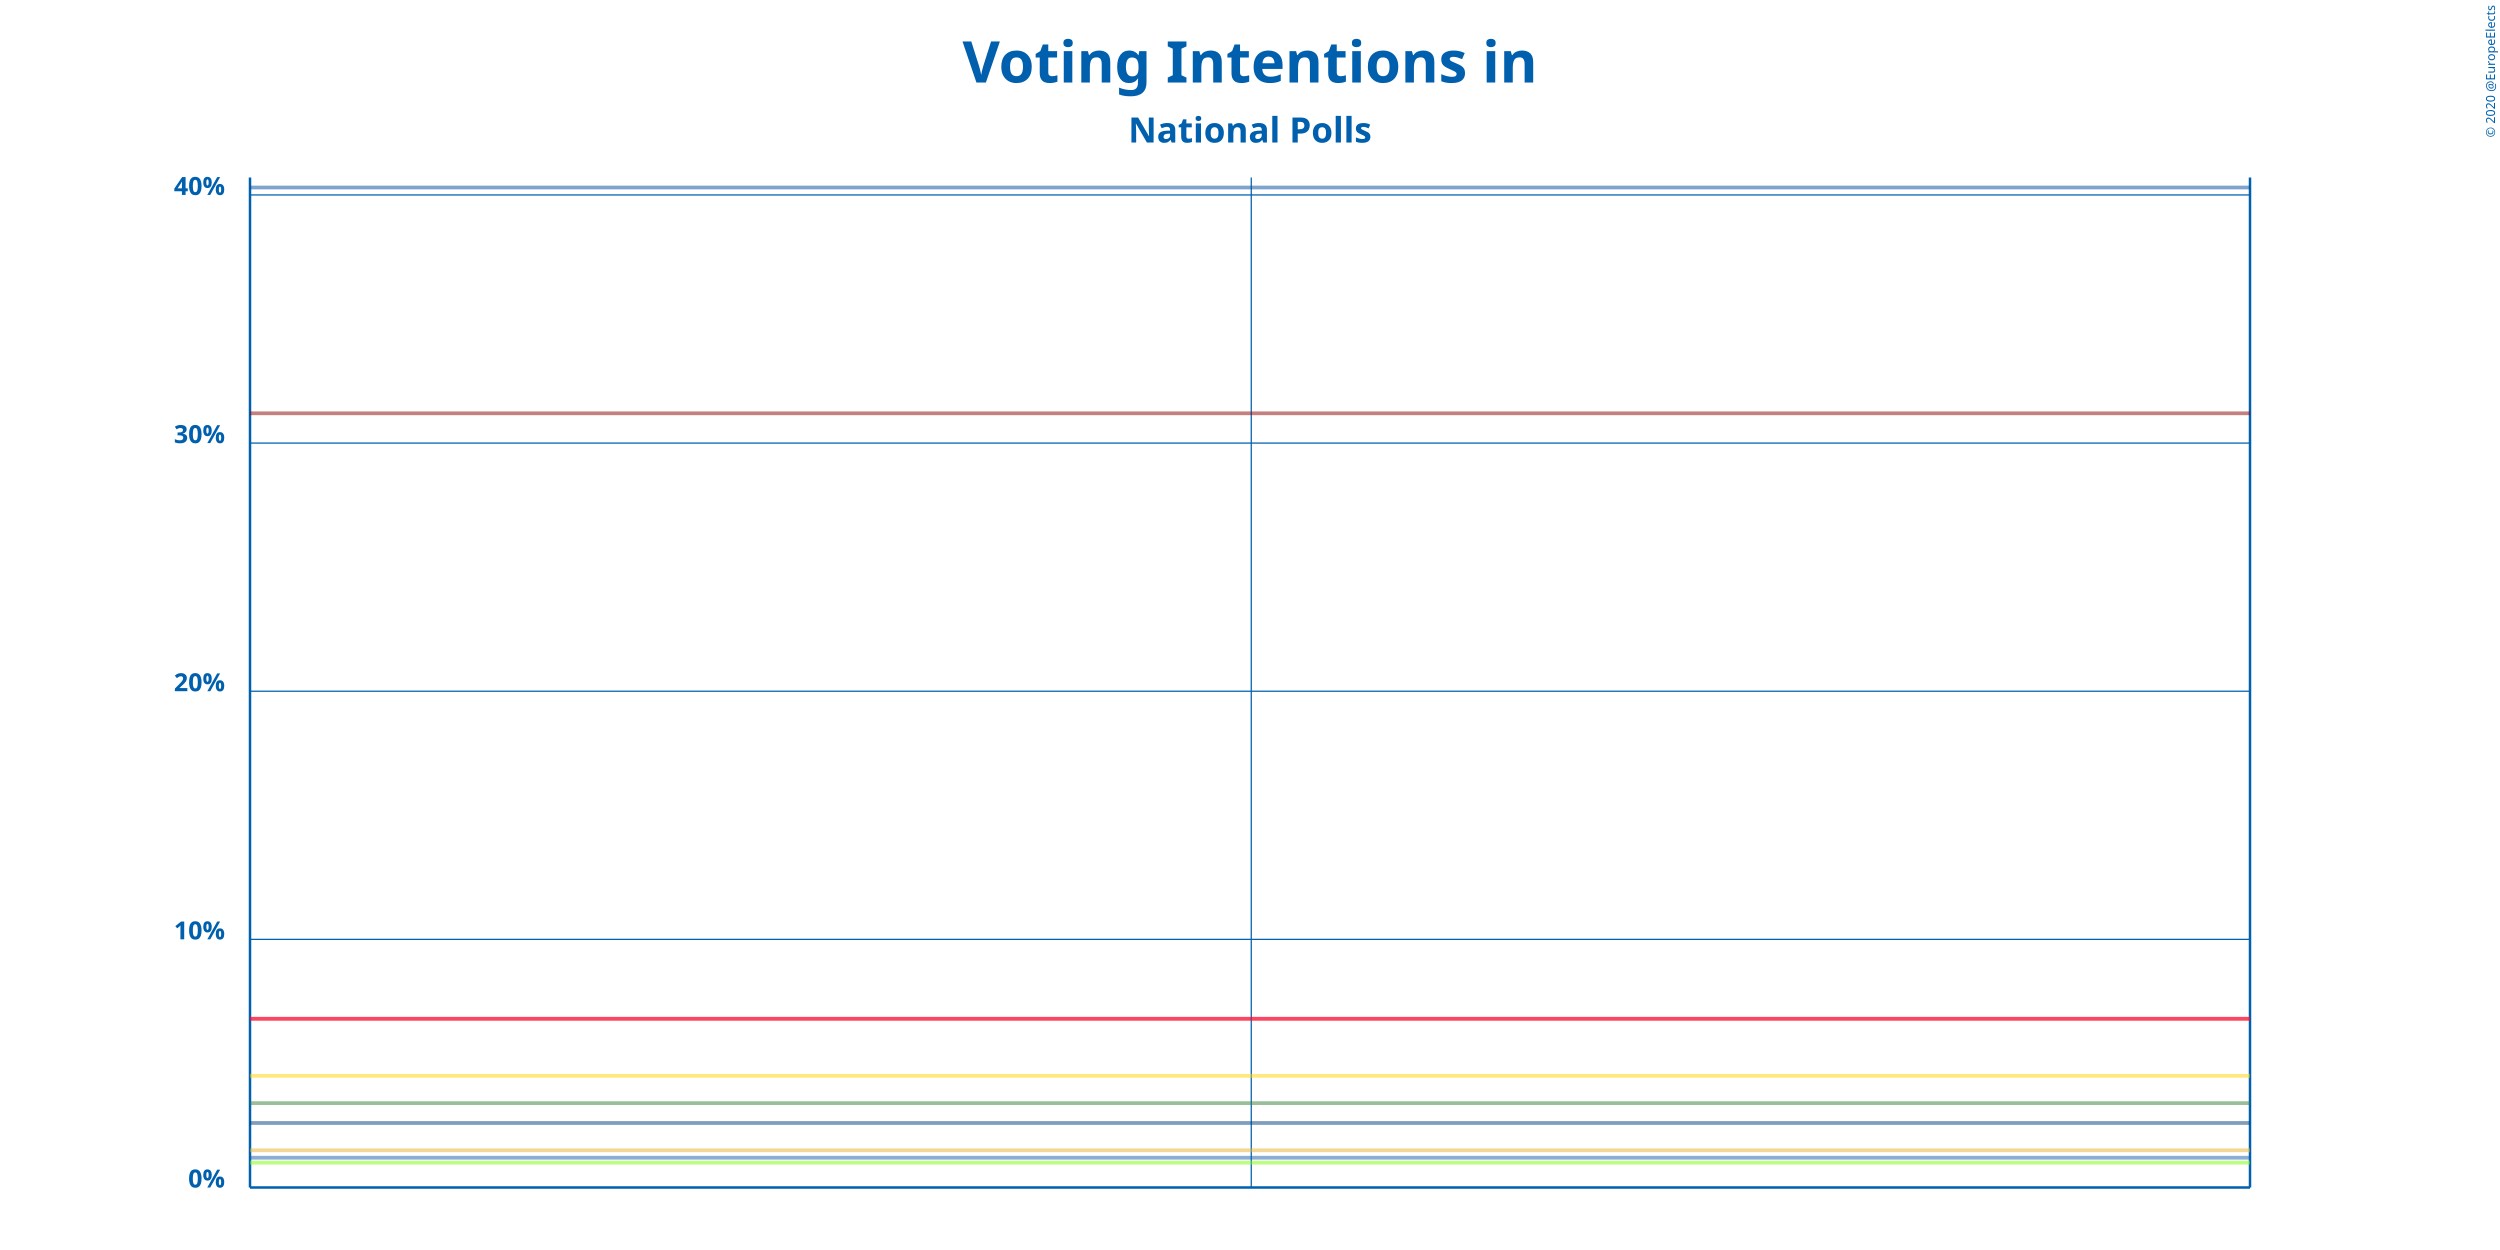
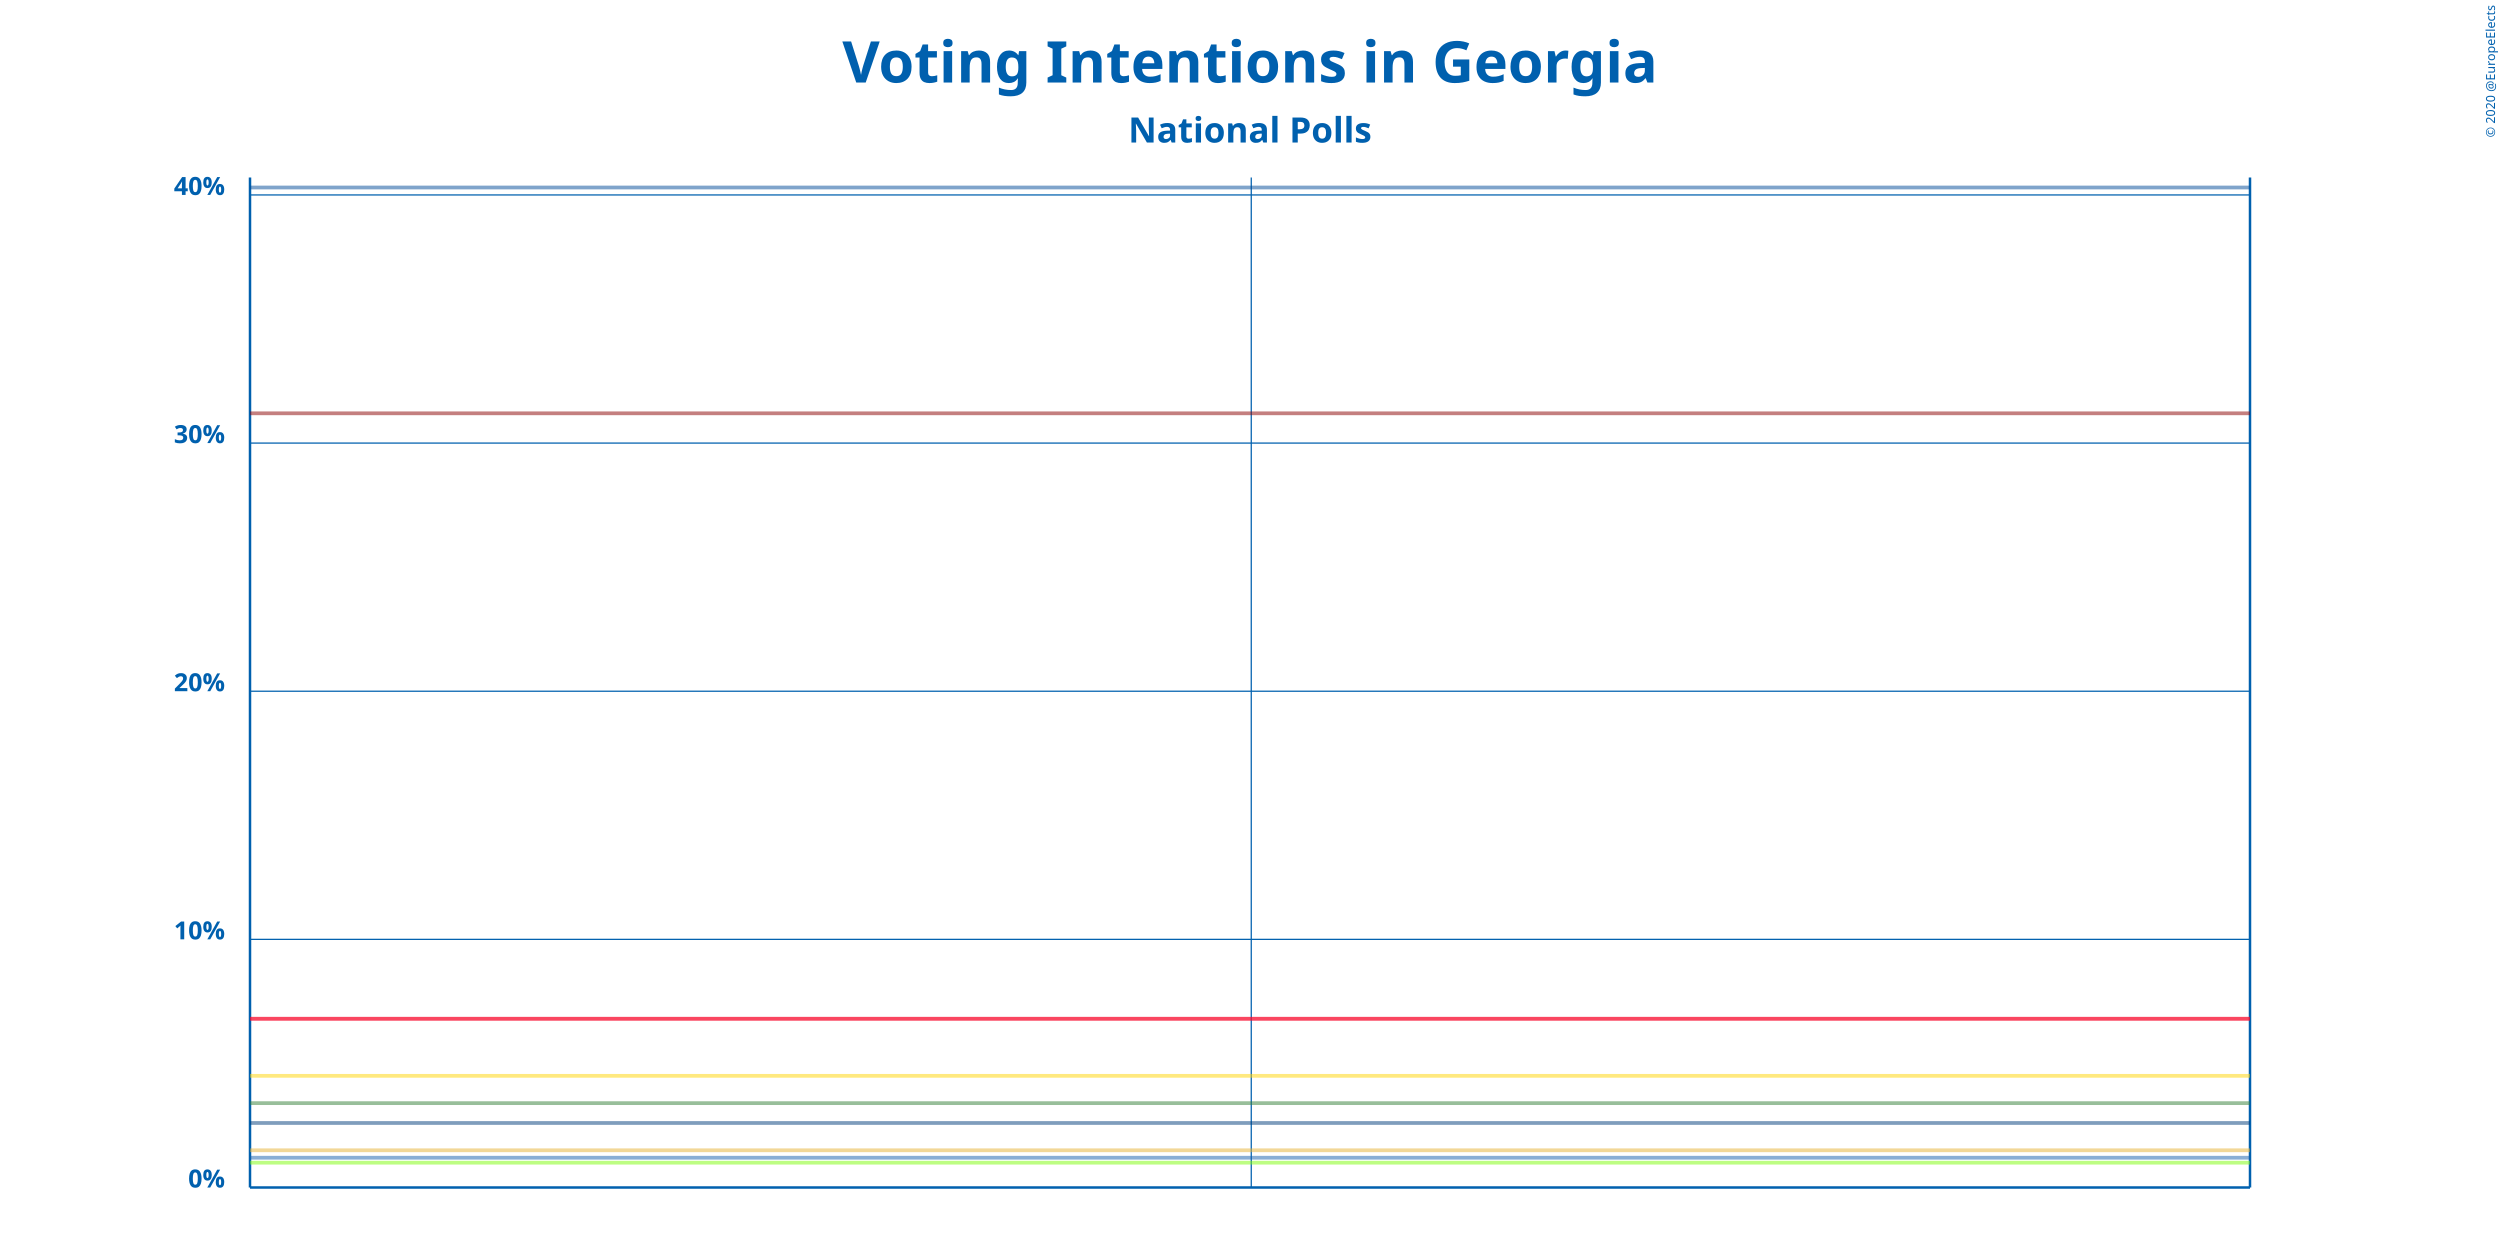
<svg HEIGHT="1000" WIDTH="2000">
  <rect fill="#FFFFFF" height="1000" stroke="none" width="2000" x="0" y="0" />
-   <text fill="#0060AE" font-family="'Advent Pro'" font-size="46px" font-style="normal" font-weight="bold" text-align="center" text-anchor="middle" x="1000" y="66">Voting Intentions in </text>
+   <text fill="#0060AE" font-family="'Advent Pro'" font-size="46px" font-style="normal" font-weight="bold" text-align="center" text-anchor="middle" x="1000" y="66">Voting Intentions in Georgia</text>
  <text fill="#0060AE" font-family="'Advent Pro'" font-size="28px" font-style="normal" font-weight="bold" text-align="center" text-anchor="middle" x="1000" y="114">National Polls</text>
  <text fill="#0060AE" font-family="'Advent Pro'" font-size="10px" font-style="normal" font-weight="normal" text-align="center" text-anchor="end" transform="rotate(270)" x="-4" y="1996">© 2020 @EuropeElects</text>
  <g>
    <g>
      <line stroke="#0060AE" stroke-width="2" x1="200.0" x2="1800.0" y1="950.0" y2="950.0" />
      <text fill="#0060AE" font-family="'Advent Pro'" font-size="20px" font-style="normal" font-weight="bold" text-align="center" text-anchor="end" x="180.0" y="950.0">0%</text>
      <line stroke="#0060AE" stroke-width="2" x1="200.0" x2="200.0" y1="950.0" y2="142.0" />
      <line stroke="#0060AE" stroke-width="2" x1="1800.0" x2="1800.0" y1="950.0" y2="142.0" />
      <line stroke="#0060AE" stroke-width="1" x1="1001.001" x2="1001.001" y1="950.0" y2="142.0" />
      <line stroke="#0060AE" stroke-width="1" x1="200.0" x2="1800.0" y1="751.489" y2="751.489" />
      <text fill="#0060AE" font-family="'Advent Pro'" font-size="20px" font-style="normal" font-weight="bold" text-align="center" text-anchor="end" x="180.0" y="751.489">10%</text>
      <line stroke="#0060AE" stroke-width="1" x1="200.0" x2="1800.0" y1="552.978" y2="552.978" />
      <text fill="#0060AE" font-family="'Advent Pro'" font-size="20px" font-style="normal" font-weight="bold" text-align="center" text-anchor="end" x="180.0" y="552.978">20%</text>
      <line stroke="#0060AE" stroke-width="1" x1="200.0" x2="1800.0" y1="354.467" y2="354.467" />
      <text fill="#0060AE" font-family="'Advent Pro'" font-size="20px" font-style="normal" font-weight="bold" text-align="center" text-anchor="end" x="180.0" y="354.467">30%</text>
      <line stroke="#0060AE" stroke-width="1" x1="200.0" x2="1800.0" y1="155.955" y2="155.955" />
      <text fill="#0060AE" font-family="'Advent Pro'" font-size="20px" font-style="normal" font-weight="bold" text-align="center" text-anchor="end" x="180.0" y="155.955">40%</text>
    </g>
    <g>
      <line stroke="#004A99" stroke-opacity="0.5" stroke-width="3" x1="200.0" x2="1800.0" y1="150.0" y2="150.0" />
      <line stroke="#8B0000" stroke-opacity="0.5" stroke-width="3" x1="200.0" x2="1800.0" y1="330.645" y2="330.645" />
      <line stroke="#ED1A3B" stroke-opacity="0.5" stroke-width="3" x1="200.0" x2="1800.0" y1="815.012" y2="815.012" />
      <line stroke="#003C7B" stroke-opacity="0.5" stroke-width="3" x1="200.0" x2="1800.0" y1="898.387" y2="898.387" />
      <line stroke="#E7B031" stroke-opacity="0.5" stroke-width="3" x1="200.0" x2="1800.0" y1="920.223" y2="920.223" />
      <line stroke="#145FAD" stroke-opacity="0.5" stroke-width="3" x1="200.0" x2="1800.0" y1="926.179" y2="926.179" />
      <line stroke="#7CFC07" stroke-opacity="0.5" stroke-width="3" x1="200.0" x2="1800.0" y1="930.149" y2="930.149" />
      <line stroke="#327F37" stroke-opacity="0.5" stroke-width="3" x1="200.0" x2="1800.0" y1="882.506" y2="882.506" />
      <line stroke="#FFD400" stroke-opacity="0.5" stroke-width="3" x1="200.0" x2="1800.0" y1="860.67" y2="860.67" />
      <line stroke="#FF0025" stroke-opacity="0.5" stroke-width="3" x1="200.0" x2="1800.0" y1="815.012" y2="815.012" />
    </g>
    <g />
  </g>
</svg>
